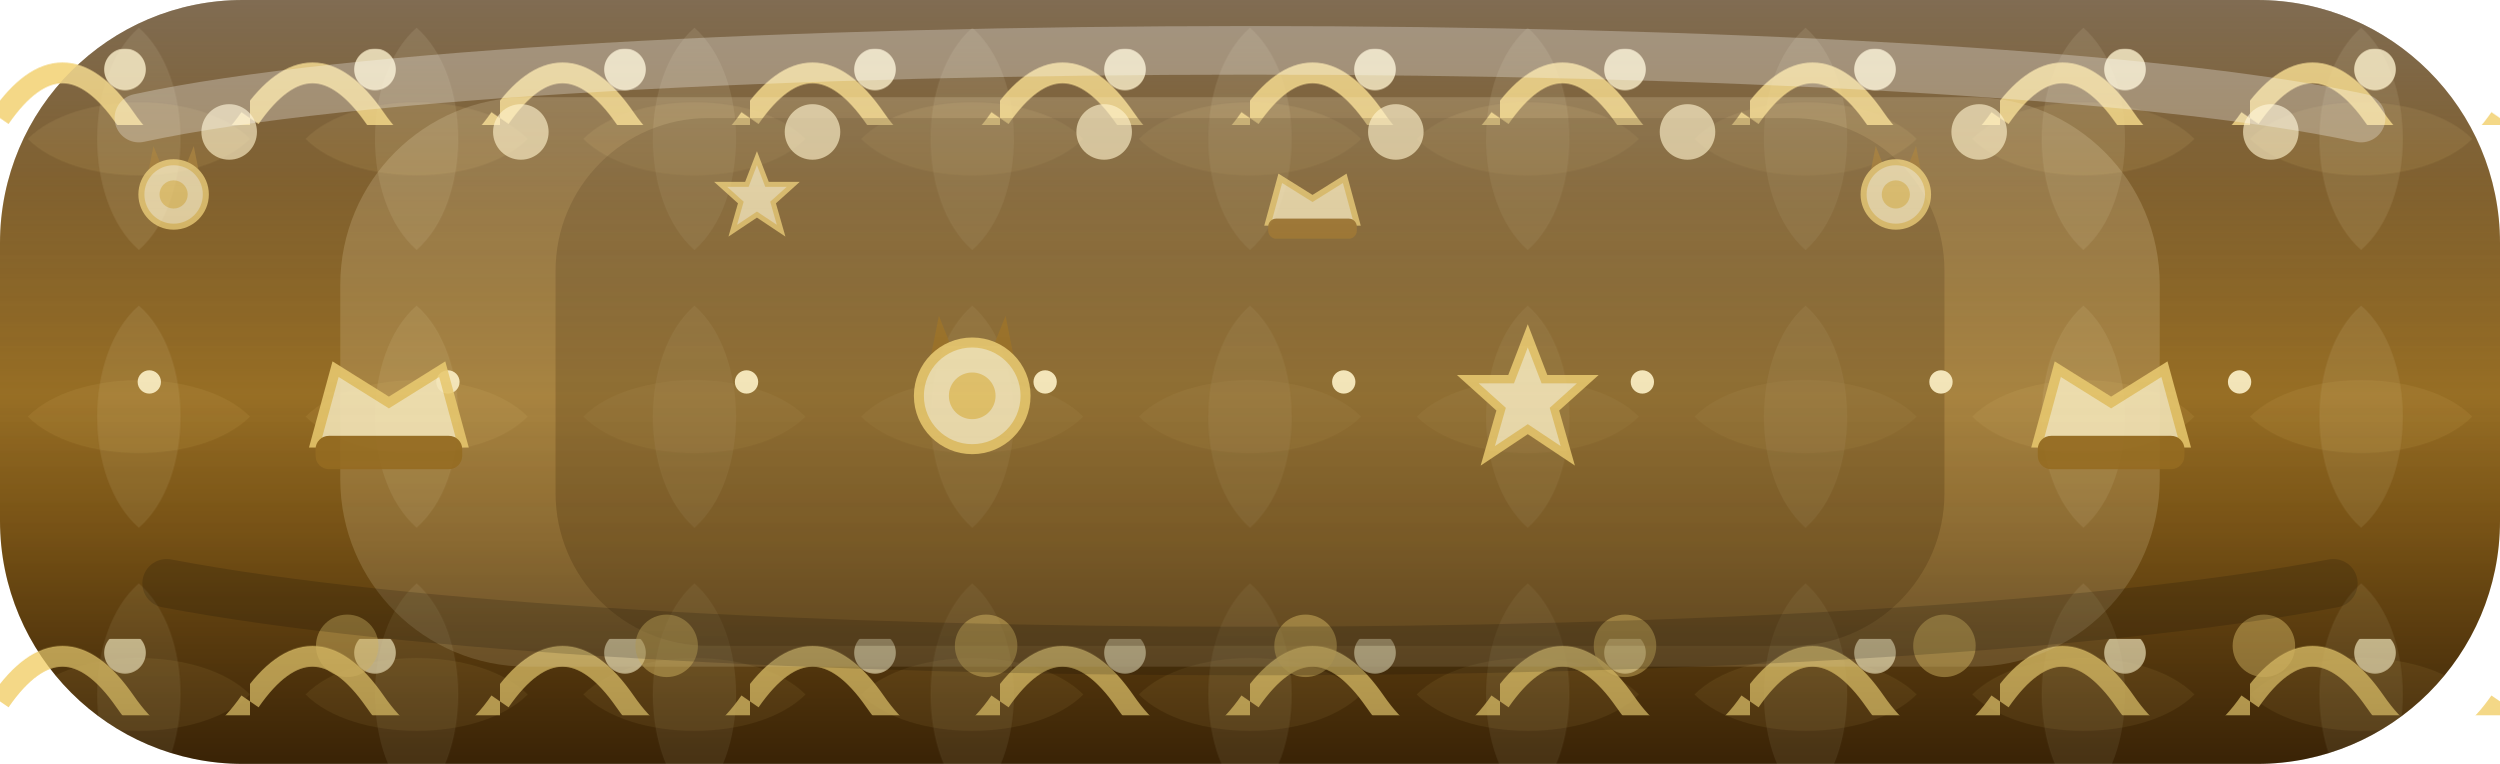
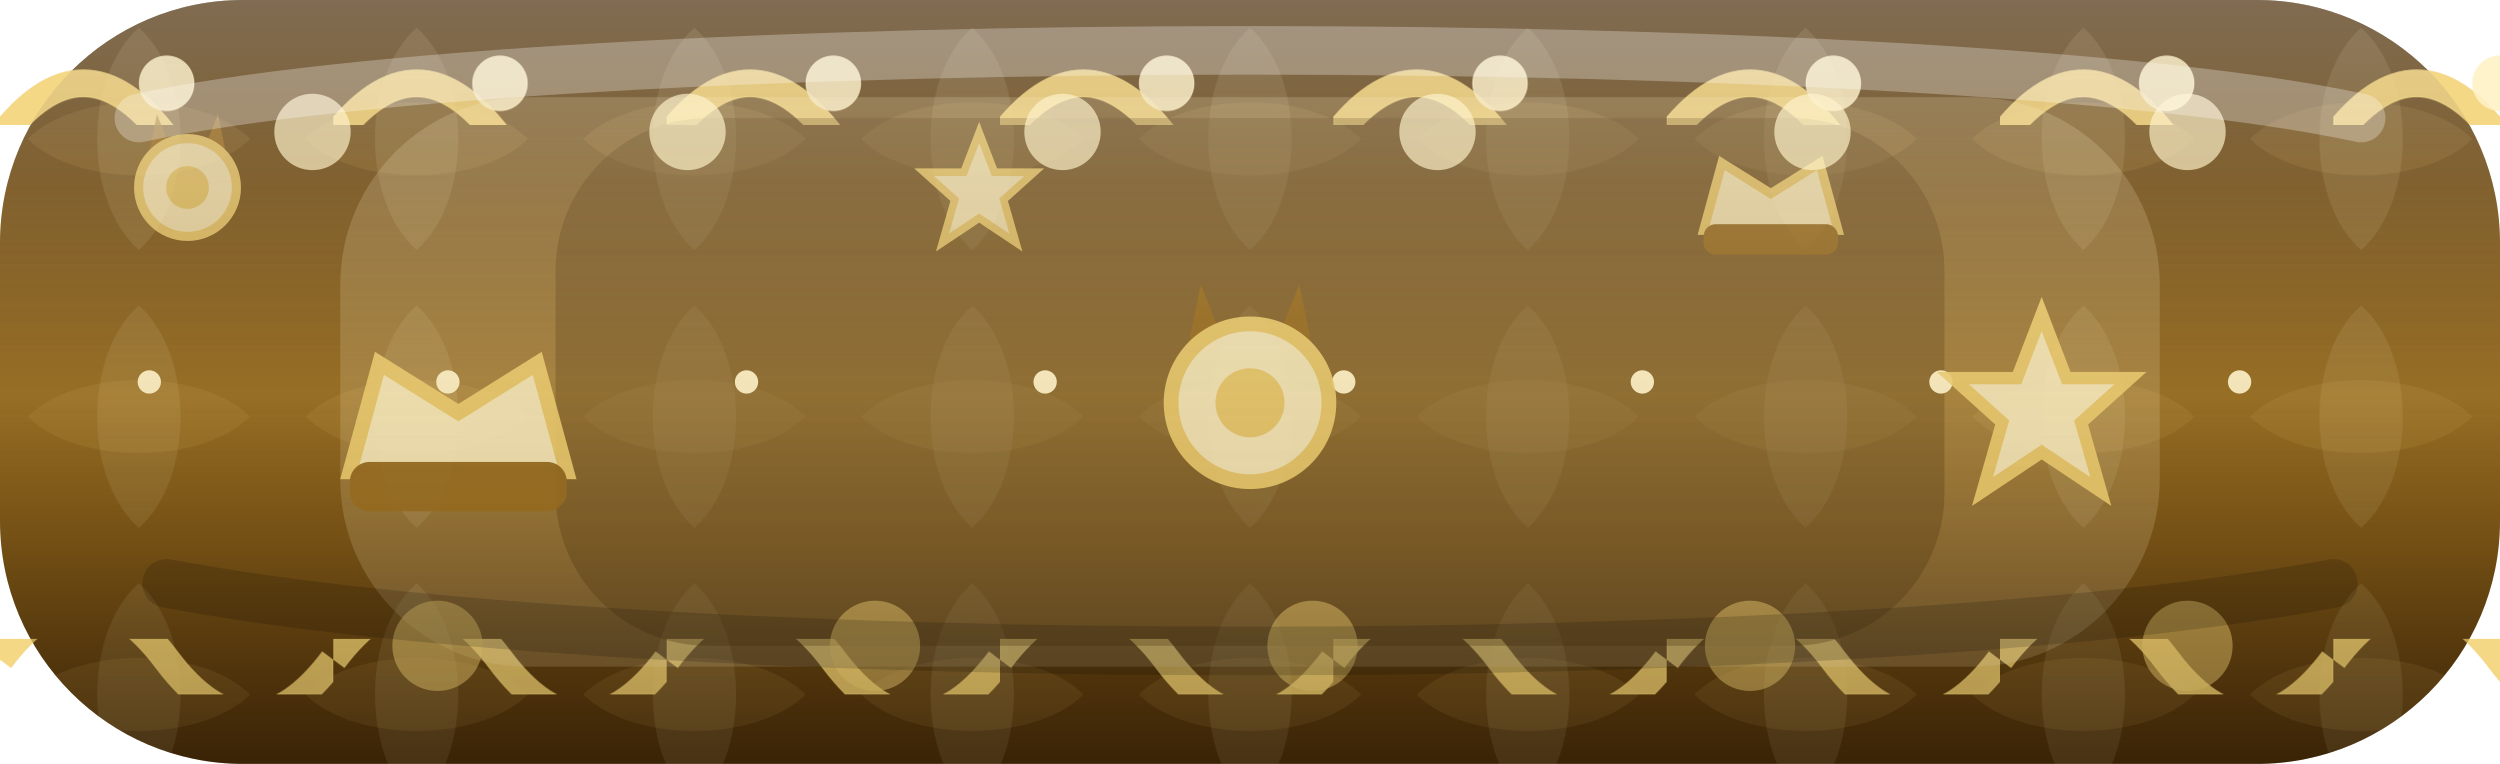
<svg xmlns="http://www.w3.org/2000/svg" width="720" height="220" viewBox="0 0 720 220">
  <defs>
    <linearGradient id="bg" x1="0" y1="0" x2="0" y2="1">
      <stop offset="0%" stop-color="#4a2d08" />
      <stop offset="52%" stop-color="#9c6f1f" />
      <stop offset="100%" stop-color="#4a2d08" />
    </linearGradient>
    <linearGradient id="satin" x1="0" y1="0" x2="0" y2="1">
      <stop offset="0%" stop-color="rgba(255,255,255,0.30)" />
      <stop offset="24%" stop-color="rgba(255,255,255,0.12)" />
      <stop offset="70%" stop-color="rgba(0,0,0,0.06)" />
      <stop offset="100%" stop-color="rgba(0,0,0,0.22)" />
    </linearGradient>
    <pattern id="brocade-newyear4" width="80" height="80" patternUnits="userSpaceOnUse">
      <path d="M 40 8 C 56 22, 56 58, 40 72 C 24 58, 24 22, 40 8 Z" fill="#fff0c0" opacity="0.10" />
      <path d="M 8 40 C 22 26, 58 26, 72 40 C 58 54, 22 54, 8 40 Z" fill="#f2d06f" opacity="0.10" />
    </pattern>
-     <pattern id="trim-newyear4" width="72" height="42" patternUnits="userSpaceOnUse">
-       <path d="M 0 34 Q 18 8 36 34 T 72 34" stroke="#f2d06f" stroke-width="6" fill="none" opacity="0.92" />
-       <circle cx="36" cy="20" r="6" fill="#fff0c0" opacity="0.86" />
+     <pattern id="trim-newyear4" width="96" height="50" patternUnits="userSpaceOnUse">
+       <path d="M 0 40 Q 24 8 48 40 T 96 40" stroke="#f2d06f" stroke-width="8" fill="none" opacity="0.94" />
+       <circle cx="48" cy="24" r="8" fill="#fff0c0" opacity="0.9" />
    </pattern>
  </defs>
  <rect width="720" height="220" rx="70" fill="url(#bg)" />
  <rect x="0" y="0" width="720" height="220" rx="70" fill="url(#brocade-newyear4)" />
  <rect x="0" y="14" width="720" height="22" fill="url(#trim-newyear4)" opacity="0.90" />
  <rect x="0" y="184" width="720" height="22" fill="url(#trim-newyear4)" opacity="0.90" />
  <rect x="98" y="28" width="524" height="164" rx="54" fill="#fff0c0" opacity="0.18" />
  <rect x="160" y="34" width="400" height="152" rx="44" fill="#4a2d08" opacity="0.26" />
  <circle cx="43" cy="110" r="3.36" fill="#fff0c0" />
  <circle cx="129" cy="110" r="3.36" fill="#fff0c0" />
  <circle cx="215" cy="110" r="3.36" fill="#fff0c0" />
  <circle cx="301" cy="110" r="3.36" fill="#fff0c0" />
  <circle cx="387" cy="110" r="3.36" fill="#fff0c0" />
  <circle cx="473" cy="110" r="3.36" fill="#fff0c0" />
  <circle cx="559" cy="110" r="3.36" fill="#fff0c0" />
  <circle cx="645" cy="110" r="3.36" fill="#fff0c0" />
  <g opacity="0.74">
-     <g transform="translate(50 56)">
-       <path d="M -5.8 -13.92 L -1.16 -2.32 L -8.12 -2.32 Z M 5.8 -13.92 L 1.16 -2.32 L 8.12 -2.32 Z" fill="#9c6f1f" />
-       <circle r="9.28" fill="#fff0c0" stroke="#f2d06f" stroke-width="1.74" />
-       <circle r="4.06" fill="#f2d06f" />
+     <g transform="translate(54 54)">
+       <path d="M -8.8 -21.12 L -1.76 -3.52 L -12.32 -3.52 Z M 8.8 -21.12 L 1.76 -3.52 L 12.32 -3.52 Z" fill="#9c6f1f" />
+       <circle r="14.08" fill="#fff0c0" stroke="#f2d06f" stroke-width="2.64" />
+       <circle r="6.16" fill="#f2d06f" />
    </g>
-     <g transform="translate(218 56)">
-       <path d="M 0 -10.44 L 2.9 -2.9 L 10.44 -2.9 L 4.64 2.32 L 6.96 10.44 L 0 5.8 L -6.96 10.44 L -4.64 2.32 L -10.44 -2.9 L -2.9 -2.9 Z" fill="#fff0c0" stroke="#f2d06f" stroke-width="1.45" />
+     <g transform="translate(282 54)">
+       <path d="M 0 -15.84 L 4.4 -4.4 L 15.84 -4.4 L 7.04 3.52 L 10.56 15.84 L 0 8.8 L -10.56 15.84 L -7.04 3.52 L -15.84 -4.4 L -4.4 -4.4 Z" fill="#fff0c0" stroke="#f2d06f" stroke-width="2.2" />
    </g>
-     <g transform="translate(378 56)">
-       <path d="M -12.76 8.12 L -9.28 -4.64 L 0 1.16 L 9.28 -4.64 L 12.76 8.12 Z" fill="#fff0c0" stroke="#f2d06f" stroke-width="1.74" />
-       <rect x="-12.76" y="6.96" width="25.52" height="5.8" rx="2.32" fill="#9c6f1f" />
-     </g>
-     <g transform="translate(546 56)">
-       <path d="M -5.8 -13.92 L -1.16 -2.32 L -8.12 -2.32 Z M 5.8 -13.92 L 1.16 -2.32 L 8.12 -2.32 Z" fill="#9c6f1f" />
-       <circle r="9.28" fill="#fff0c0" stroke="#f2d06f" stroke-width="1.74" />
-       <circle r="4.06" fill="#f2d06f" />
+     <g transform="translate(510 54)">
+       <path d="M -19.36 12.32 L -14.08 -7.04 L 0 1.76 L 14.08 -7.04 L 19.36 12.32 Z" fill="#fff0c0" stroke="#f2d06f" stroke-width="2.64" />
+       <rect x="-19.36" y="10.56" width="38.72" height="8.8" rx="3.52" fill="#9c6f1f" />
    </g>
  </g>
  <g opacity="0.88">
-     <g transform="translate(112 114)">
-       <path d="M -21.12 13.44 L -15.36 -7.68 L 0 1.92 L 15.36 -7.68 L 21.12 13.44 Z" fill="#fff0c0" stroke="#f2d06f" stroke-width="2.88" />
-       <rect x="-21.12" y="11.52" width="42.24" height="9.6" rx="3.84" fill="#9c6f1f" />
+     <g transform="translate(132 116)">
+       <path d="M -31.24 19.88 L -22.72 -11.36 L 0 2.84 L 22.72 -11.36 L 31.24 19.88 Z" fill="#fff0c0" stroke="#f2d06f" stroke-width="4.26" />
+       <rect x="-31.24" y="17.04" width="62.48" height="14.2" rx="5.68" fill="#9c6f1f" />
    </g>
-     <g transform="translate(280 114)">
-       <path d="M -9.6 -23.04 L -1.92 -3.84 L -13.44 -3.84 Z M 9.6 -23.04 L 1.92 -3.84 L 13.44 -3.84 Z" fill="#9c6f1f" />
-       <circle r="15.36" fill="#fff0c0" stroke="#f2d06f" stroke-width="2.88" />
-       <circle r="6.72" fill="#f2d06f" />
+     <g transform="translate(360 116)">
+       <path d="M -14.2 -34.08 L -2.84 -5.68 L -19.88 -5.68 Z M 14.2 -34.08 L 2.84 -5.68 L 19.88 -5.68 Z" fill="#9c6f1f" />
+       <circle r="22.72" fill="#fff0c0" stroke="#f2d06f" stroke-width="4.26" />
+       <circle r="9.94" fill="#f2d06f" />
    </g>
-     <g transform="translate(440 114)">
-       <path d="M 0 -17.28 L 4.8 -4.8 L 17.28 -4.8 L 7.68 3.84 L 11.52 17.28 L 0 9.6 L -11.52 17.28 L -7.68 3.84 L -17.28 -4.8 L -4.8 -4.8 Z" fill="#fff0c0" stroke="#f2d06f" stroke-width="2.4" />
-     </g>
-     <g transform="translate(608 114)">
-       <path d="M -21.12 13.44 L -15.36 -7.68 L 0 1.92 L 15.36 -7.68 L 21.12 13.44 Z" fill="#fff0c0" stroke="#f2d06f" stroke-width="2.88" />
-       <rect x="-21.12" y="11.52" width="42.24" height="9.6" rx="3.84" fill="#9c6f1f" />
+     <g transform="translate(588 116)">
+       <path d="M 0 -25.56 L 7.1 -7.1 L 25.56 -7.1 L 11.36 5.68 L 17.04 25.56 L 0 14.2 L -17.04 25.56 L -11.36 5.68 L -25.56 -7.1 L -7.1 -7.1 Z" fill="#fff0c0" stroke="#f2d06f" stroke-width="3.55" />
    </g>
  </g>
  <g opacity="0.82">
-     <circle cx="66" cy="38" r="8" fill="#fff0c0" opacity="0.78" />
-     <circle cx="150" cy="38" r="8" fill="#fff0c0" opacity="0.78" />
-     <circle cx="234" cy="38" r="8" fill="#fff0c0" opacity="0.78" />
-     <circle cx="318" cy="38" r="8" fill="#fff0c0" opacity="0.78" />
-     <circle cx="402" cy="38" r="8" fill="#fff0c0" opacity="0.78" />
-     <circle cx="486" cy="38" r="8" fill="#fff0c0" opacity="0.78" />
-     <circle cx="570" cy="38" r="8" fill="#fff0c0" opacity="0.78" />
-     <circle cx="654" cy="38" r="8" fill="#fff0c0" opacity="0.78" />
+     <circle cx="90" cy="38" r="11" fill="#fff0c0" opacity="0.82" />
+     <circle cx="198" cy="38" r="11" fill="#fff0c0" opacity="0.82" />
+     <circle cx="306" cy="38" r="11" fill="#fff0c0" opacity="0.82" />
+     <circle cx="414" cy="38" r="11" fill="#fff0c0" opacity="0.82" />
+     <circle cx="522" cy="38" r="11" fill="#fff0c0" opacity="0.82" />
+     <circle cx="630" cy="38" r="11" fill="#fff0c0" opacity="0.82" />
  </g>
  <g opacity="0.72">
-     <circle cx="100" cy="186" r="9" fill="#f2d06f" opacity="0.68" />
-     <circle cx="192" cy="186" r="9" fill="#f2d06f" opacity="0.68" />
-     <circle cx="284" cy="186" r="9" fill="#f2d06f" opacity="0.68" />
-     <circle cx="376" cy="186" r="9" fill="#f2d06f" opacity="0.68" />
-     <circle cx="468" cy="186" r="9" fill="#f2d06f" opacity="0.68" />
-     <circle cx="560" cy="186" r="9" fill="#f2d06f" opacity="0.68" />
-     <circle cx="652" cy="186" r="9" fill="#f2d06f" opacity="0.68" />
+     <circle cx="126" cy="186" r="13" fill="#f2d06f" opacity="0.72" />
+     <circle cx="252" cy="186" r="13" fill="#f2d06f" opacity="0.72" />
+     <circle cx="378" cy="186" r="13" fill="#f2d06f" opacity="0.72" />
+     <circle cx="504" cy="186" r="13" fill="#f2d06f" opacity="0.72" />
+     <circle cx="630" cy="186" r="13" fill="#f2d06f" opacity="0.72" />
  </g>
  <rect x="0" y="0" width="720" height="220" rx="70" fill="url(#satin)" />
  <path d="M 40 34 C 160 8, 560 8, 680 34" stroke="rgba(255,255,255,0.28)" stroke-width="14" stroke-linecap="round" fill="none" />
  <path d="M 48 168 C 184 194, 536 194, 672 168" stroke="rgba(0,0,0,0.16)" stroke-width="14" stroke-linecap="round" fill="none" />
</svg>
